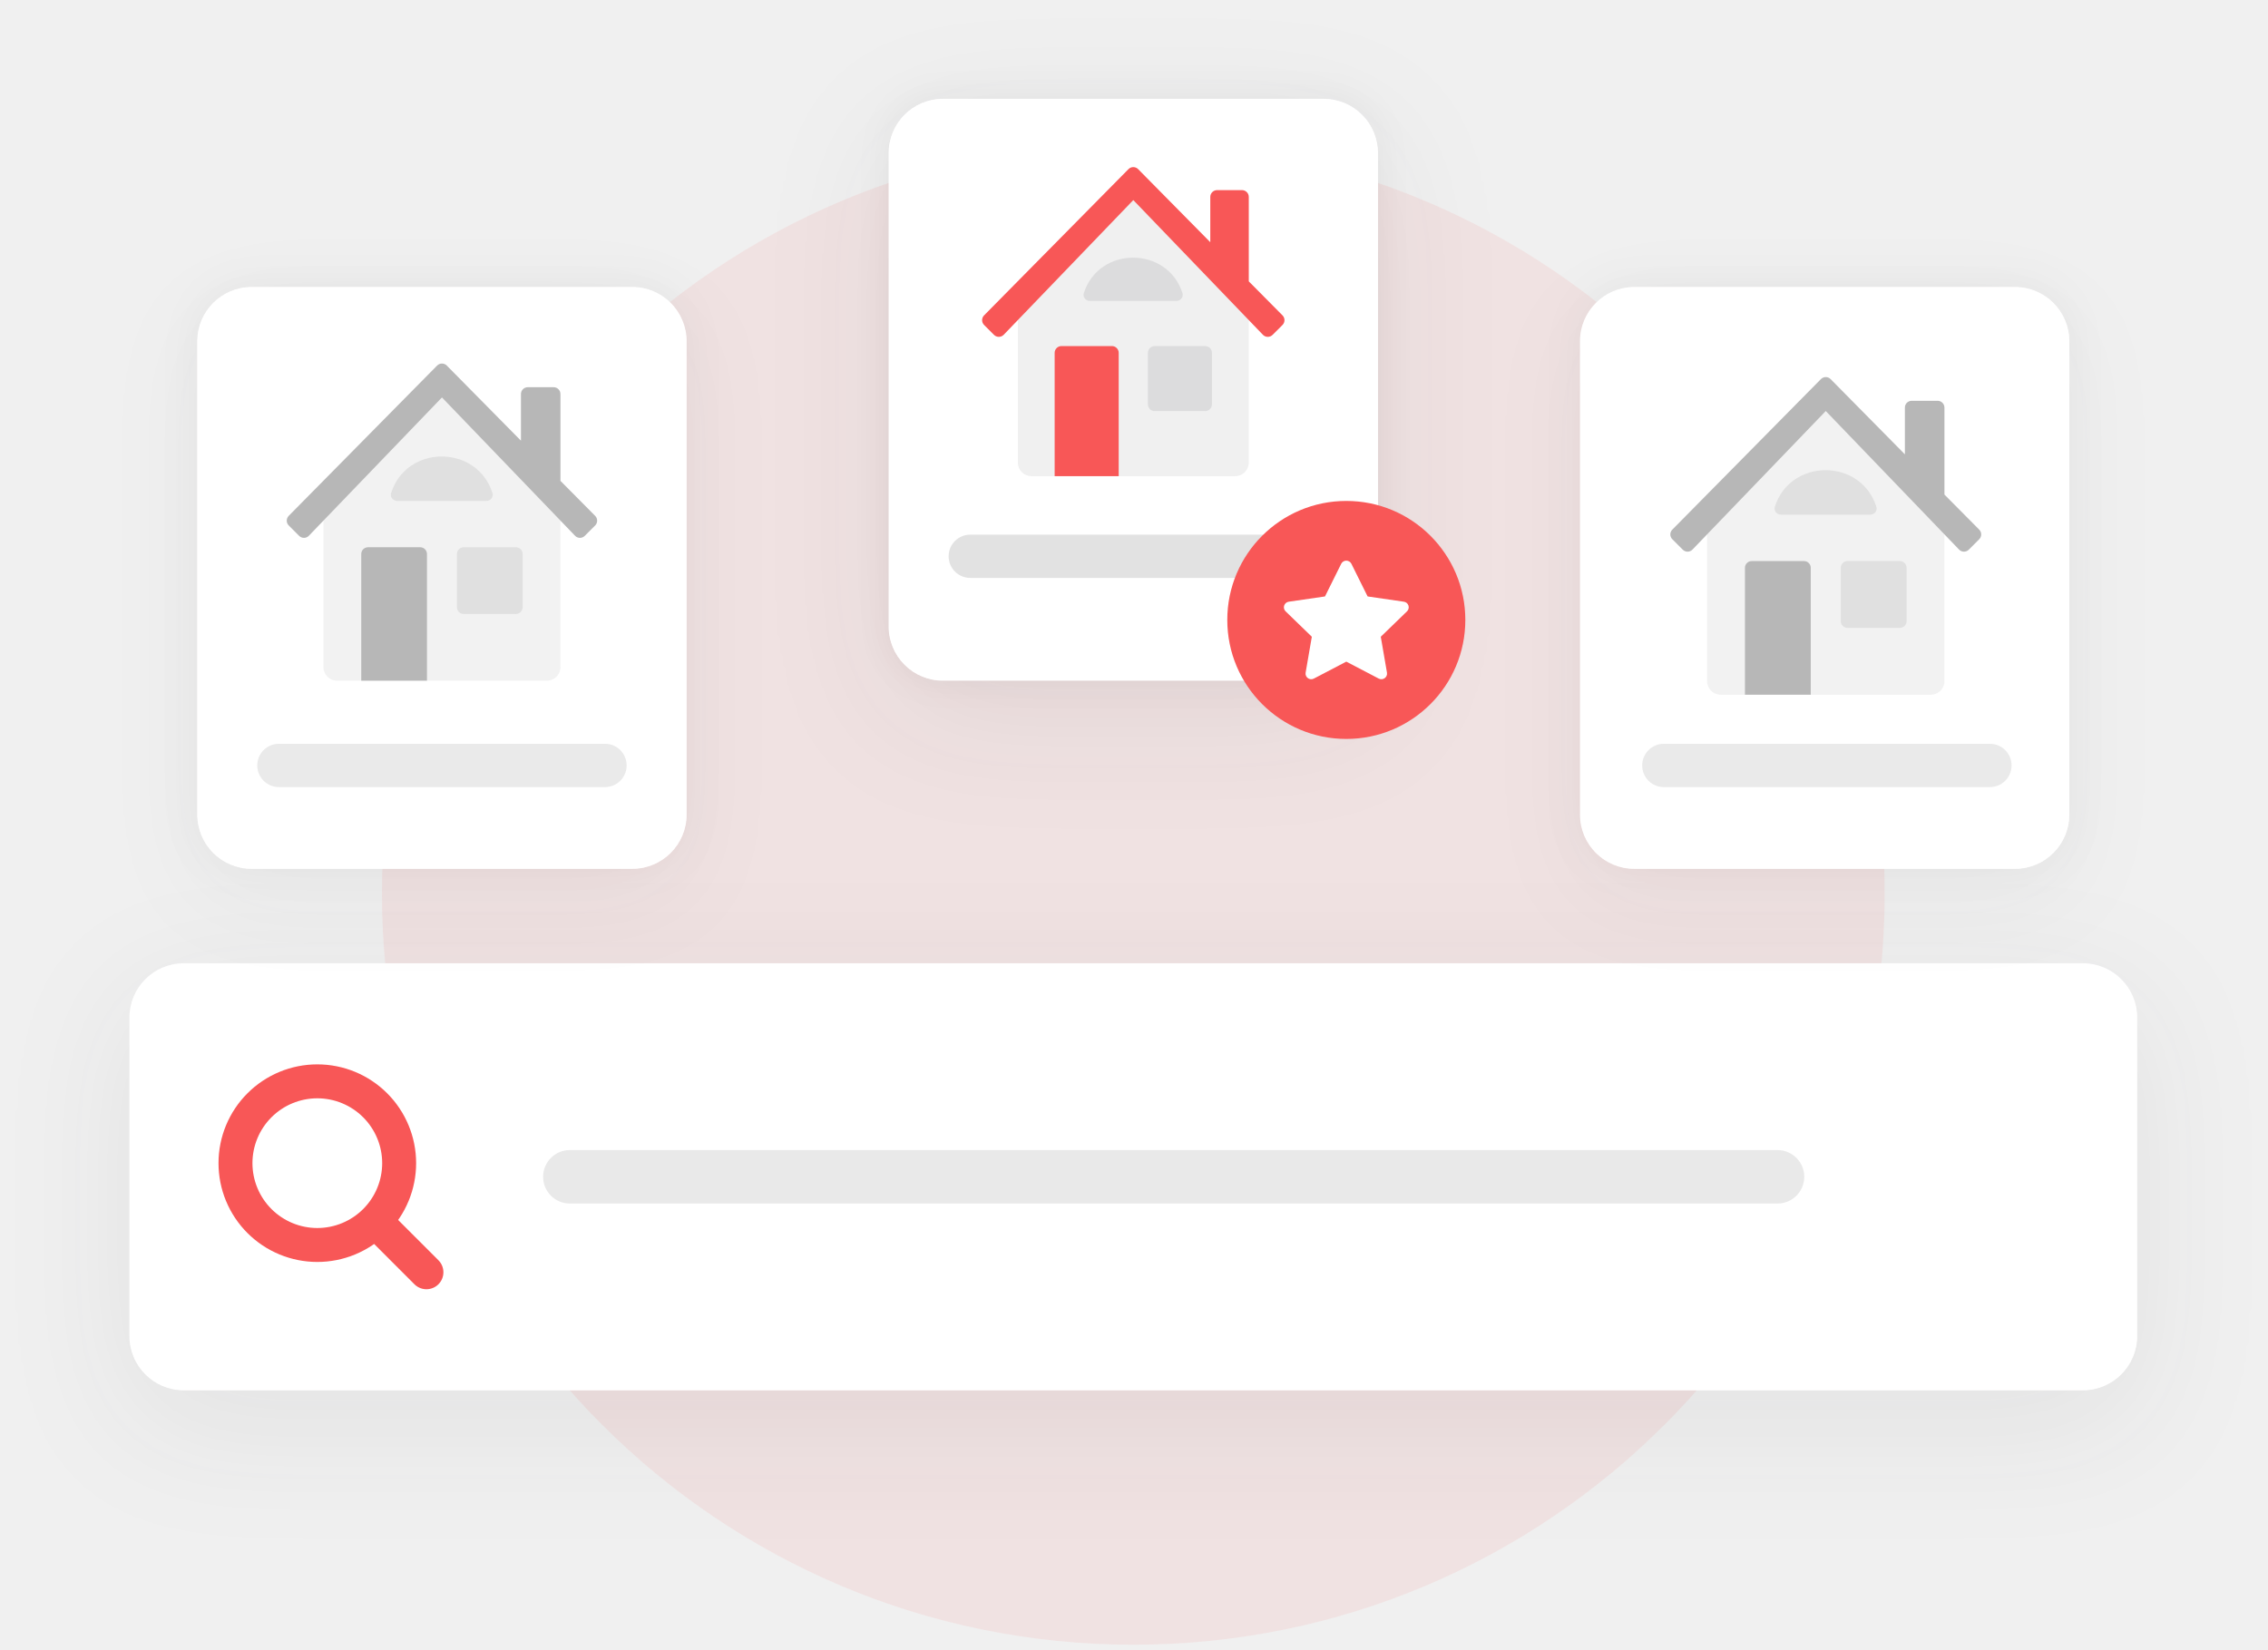
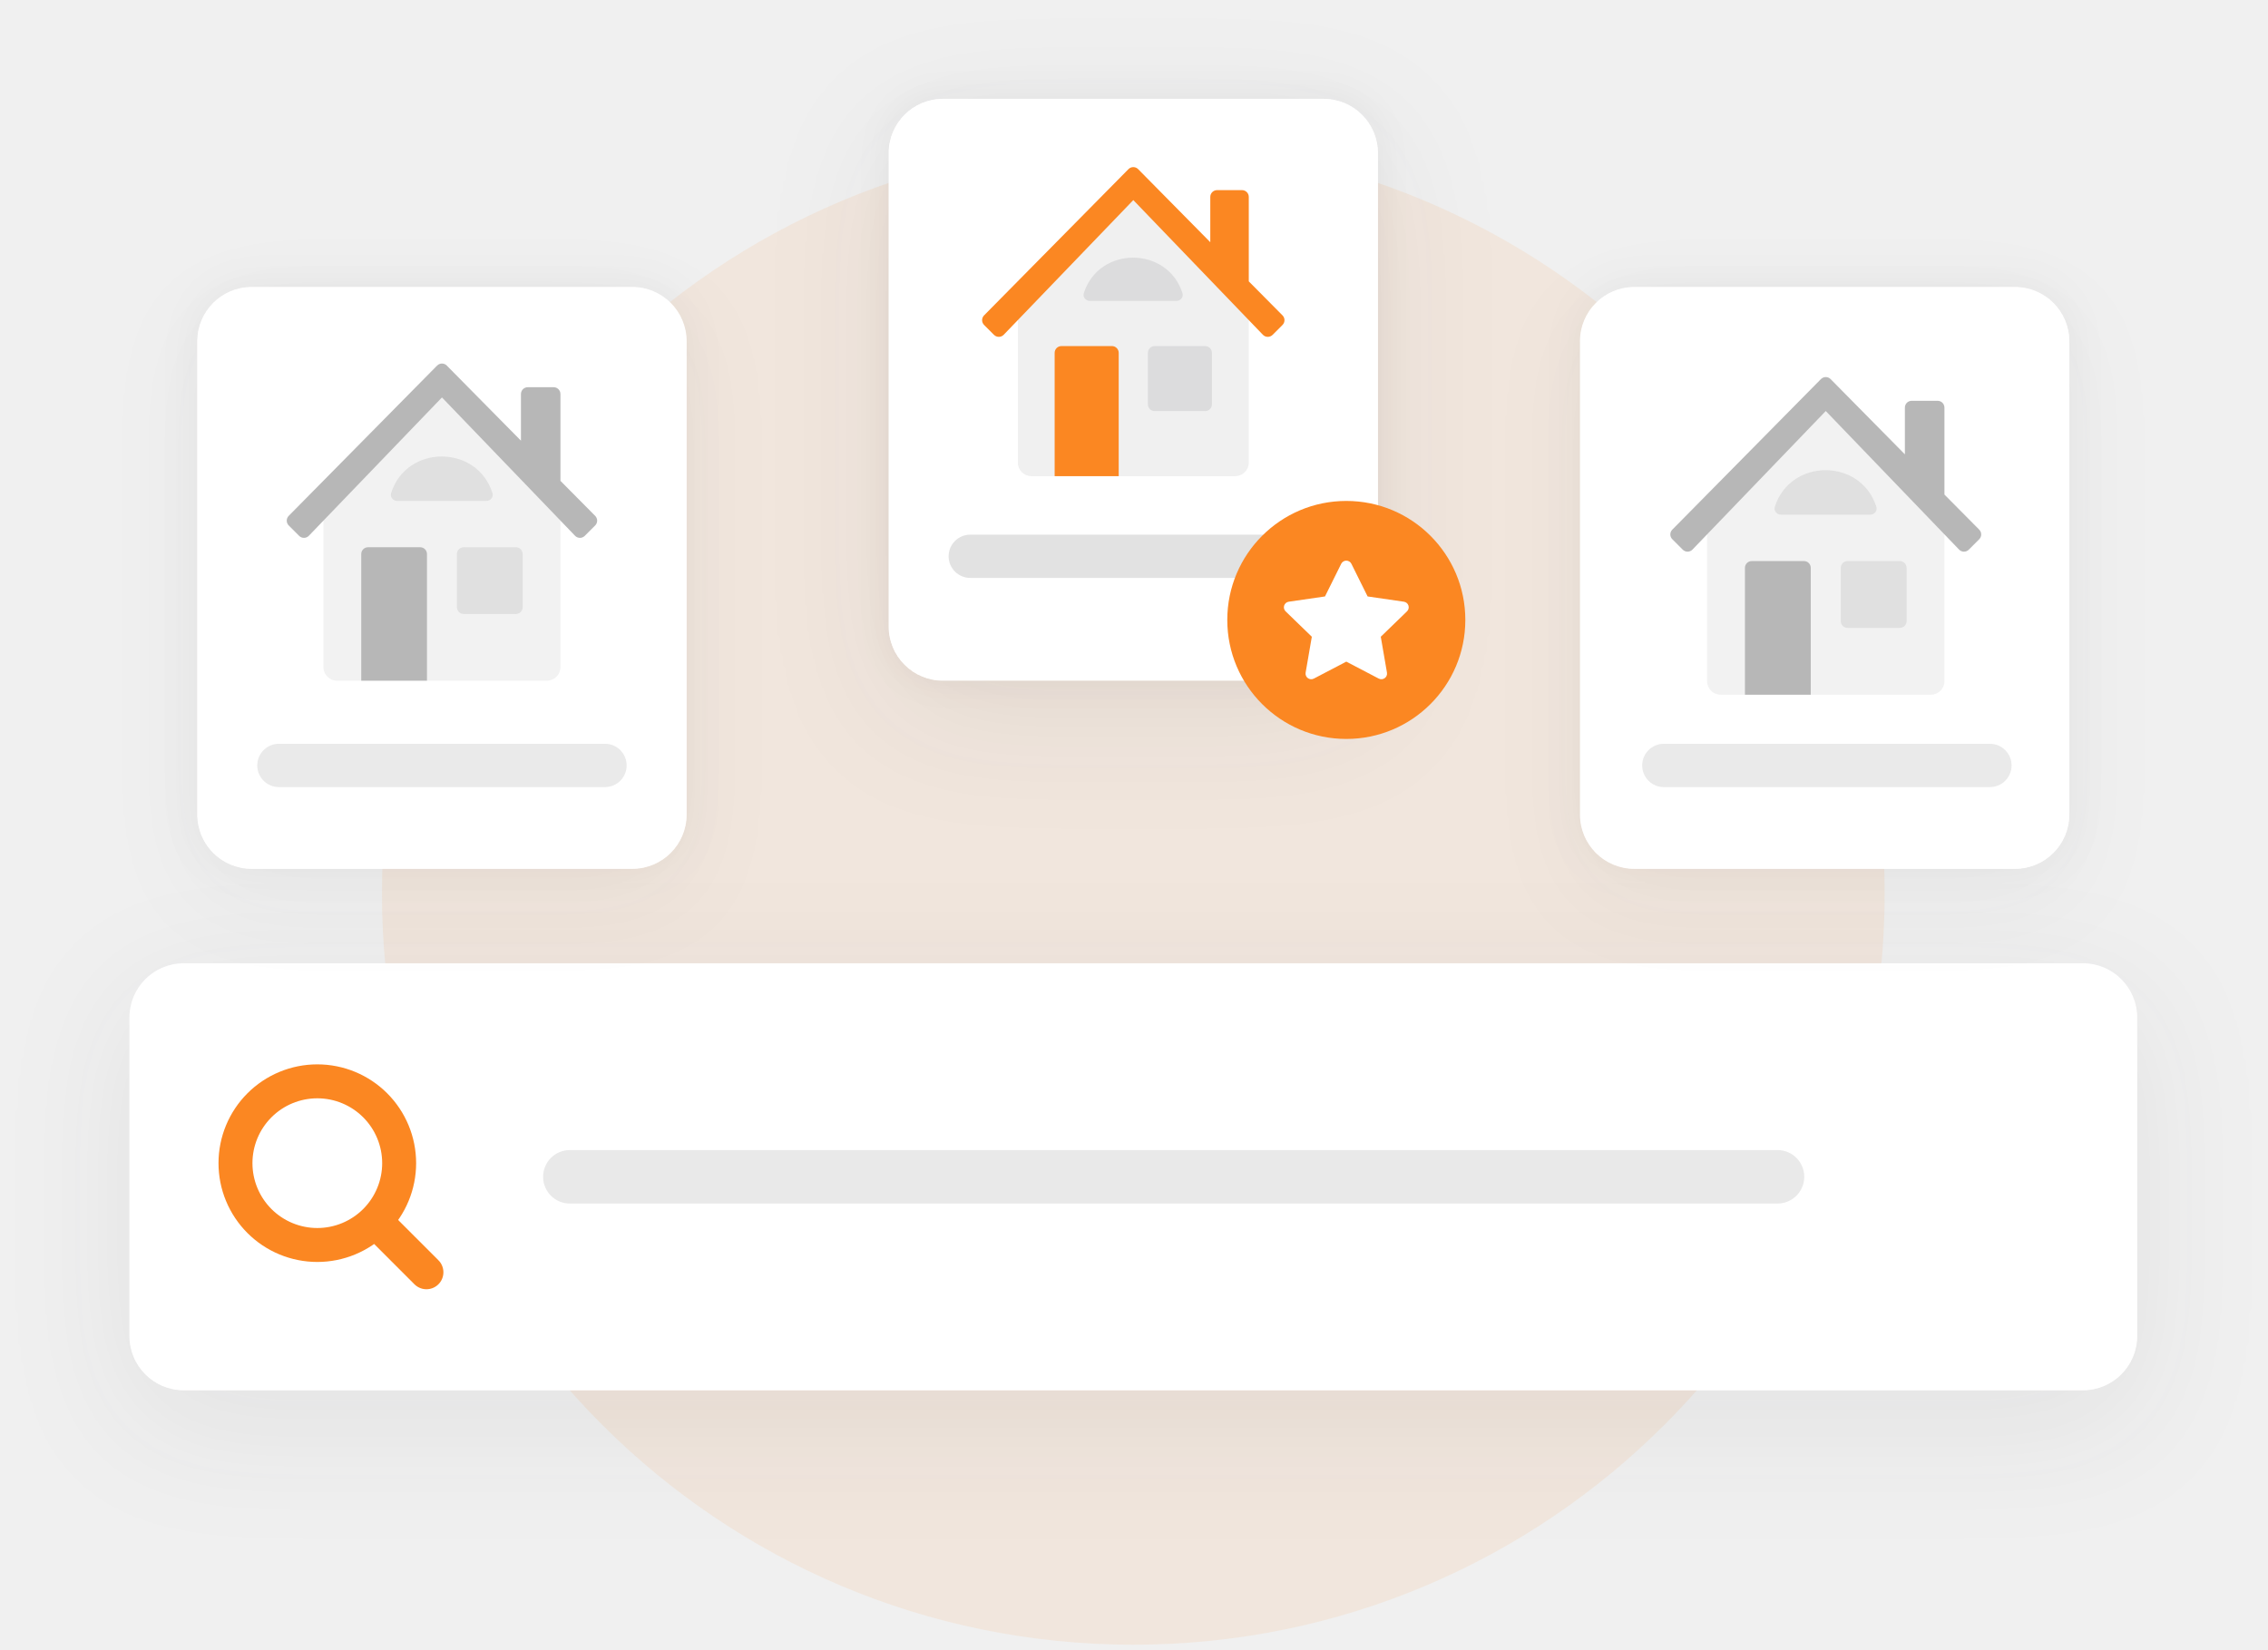
<svg xmlns="http://www.w3.org/2000/svg" width="334" height="243" viewBox="0 0 334 243" fill="none">
-   <circle opacity="0.09" cx="166.898" cy="131.592" r="110.65" fill="#F85757" />
+   <circle opacity="0.09" cx="166.898" cy="131.592" r="110.65" fill="#fb8722" />
  <g filter="url(#filter0_d_721_15361)">
    <rect x="19.058" y="141.878" width="295.681" height="62.891" rx="8" fill="#FF0000" fill-opacity="0.01" shape-rendering="crispEdges" />
  </g>
  <rect x="19.058" y="141.878" width="295.681" height="62.891" rx="8" fill="white" />
-   <path d="M55.769 180.354L62.799 187.384" stroke="#F85757" stroke-width="5" stroke-linecap="round" stroke-linejoin="round" />
-   <path d="M34.678 171.315C34.678 172.898 34.989 174.465 35.595 175.927C36.201 177.389 37.089 178.718 38.208 179.837C39.327 180.956 40.655 181.844 42.118 182.449C43.58 183.055 45.147 183.367 46.73 183.367C48.312 183.367 49.88 183.055 51.342 182.449C52.804 181.844 54.133 180.956 55.252 179.837C56.371 178.718 57.258 177.389 57.864 175.927C58.47 174.465 58.782 172.898 58.782 171.315C58.782 168.118 57.512 165.053 55.252 162.793C52.992 160.533 49.926 159.263 46.73 159.263C43.533 159.263 40.468 160.533 38.208 162.793C35.947 165.053 34.678 168.118 34.678 171.315V171.315Z" stroke="#F85757" stroke-width="5" stroke-linecap="round" stroke-linejoin="round" />
+   <path d="M55.769 180.354L62.799 187.384" stroke="#fb8722" stroke-width="5" stroke-linecap="round" stroke-linejoin="round" />
+   <path d="M34.678 171.315C34.678 172.898 34.989 174.465 35.595 175.927C36.201 177.389 37.089 178.718 38.208 179.837C39.327 180.956 40.655 181.844 42.118 182.449C43.58 183.055 45.147 183.367 46.73 183.367C48.312 183.367 49.88 183.055 51.342 182.449C52.804 181.844 54.133 180.956 55.252 179.837C56.371 178.718 57.258 177.389 57.864 175.927C58.47 174.465 58.782 172.898 58.782 171.315C58.782 168.118 57.512 165.053 55.252 162.793C52.992 160.533 49.926 159.263 46.73 159.263C43.533 159.263 40.468 160.533 38.208 162.793C35.947 165.053 34.678 168.118 34.678 171.315V171.315Z" stroke="#fb8722" stroke-width="5" stroke-linecap="round" stroke-linejoin="round" />
  <rect x="79.98" y="169.386" width="185.726" height="7.876" rx="3.938" fill="#E9E9E9" />
  <g filter="url(#filter1_dd_721_15361)">
    <rect x="130.862" y="14.555" width="72.07" height="85.702" rx="8" fill="#FF0000" fill-opacity="0.01" shape-rendering="crispEdges" />
  </g>
  <rect x="130.862" y="14.555" width="72.07" height="85.702" rx="8" fill="white" />
  <path opacity="0.7" d="M183.904 45.644V68.127C183.904 69.232 183.008 70.127 181.904 70.127H151.891C150.786 70.127 149.891 69.232 149.891 68.127V45.644L166.897 28.002L183.904 45.644Z" fill="#E9E9E9" />
-   <path d="M155.315 70.127V51.97C155.315 51.418 155.763 50.97 156.315 50.97H163.747C164.299 50.97 164.747 51.418 164.747 51.97V70.127H155.315ZM167.609 24.91C167.217 24.514 166.577 24.514 166.186 24.91L144.92 46.451C144.533 46.843 144.536 47.472 144.924 47.861L146.384 49.321C146.78 49.717 147.424 49.71 147.812 49.307L166.897 29.468L185.982 49.307C186.371 49.71 187.014 49.717 187.41 49.321L188.869 47.862C189.258 47.473 189.259 46.842 188.872 46.451L183.904 41.441V29.002C183.904 28.449 183.456 28.002 182.904 28.002H179.235C178.683 28.002 178.235 28.449 178.235 29.002V35.674L167.609 24.91Z" fill="#F85757" />
+   <path d="M155.315 70.127V51.97C155.315 51.418 155.763 50.97 156.315 50.97H163.747C164.299 50.97 164.747 51.418 164.747 51.97V70.127H155.315ZM167.609 24.91C167.217 24.514 166.577 24.514 166.186 24.91L144.92 46.451C144.533 46.843 144.536 47.472 144.924 47.861L146.384 49.321C146.78 49.717 147.424 49.71 147.812 49.307L166.897 29.468L185.982 49.307C186.371 49.71 187.014 49.717 187.41 49.321L188.869 47.862C189.258 47.473 189.259 46.842 188.872 46.451L183.904 41.441V29.002C183.904 28.449 183.456 28.002 182.904 28.002H179.235C178.683 28.002 178.235 28.449 178.235 29.002V35.674L167.609 24.91Z" fill="#fb8722" />
  <path opacity="0.2" d="M160.516 44.324C159.894 44.324 159.419 43.754 159.61 43.162C161.85 36.208 171.896 36.208 174.135 43.162C174.326 43.754 173.852 44.324 173.229 44.324H160.516Z" fill="#8D8D91" />
  <path opacity="0.2" d="M169.046 51.97C169.046 51.418 169.494 50.97 170.046 50.97H177.478C178.03 50.97 178.478 51.418 178.478 51.97V59.549C178.478 60.101 178.03 60.549 177.478 60.549H170.046C169.494 60.549 169.046 60.101 169.046 59.549V51.97Z" fill="#8D8D91" />
  <rect opacity="0.4" x="139.699" y="78.745" width="54.395" height="6.374" rx="3.187" fill="#B7B7B7" />
-   <path d="M198.265 108.834C207.946 108.834 215.793 100.987 215.793 91.307C215.793 81.627 207.946 73.78 198.265 73.78C188.585 73.78 180.738 81.627 180.738 91.307C180.738 100.987 188.585 108.834 198.265 108.834Z" fill="#F85757" />
+   <path d="M198.265 108.834C207.946 108.834 215.793 100.987 215.793 91.307C215.793 81.627 207.946 73.78 198.265 73.78C188.585 73.78 180.738 81.627 180.738 91.307C180.738 100.987 188.585 108.834 198.265 108.834Z" fill="#fb8722" />
  <path d="M195.126 87.846L197.515 83.035C197.585 82.896 197.692 82.779 197.824 82.697C197.957 82.615 198.109 82.572 198.265 82.572C198.42 82.572 198.573 82.615 198.705 82.697C198.838 82.779 198.945 82.896 199.014 83.035L201.403 87.846L206.743 88.622C206.897 88.644 207.042 88.708 207.162 88.808C207.281 88.907 207.37 89.039 207.418 89.186C207.466 89.334 207.472 89.493 207.434 89.644C207.397 89.794 207.318 89.932 207.206 90.04L203.342 93.782L204.254 99.069C204.371 99.748 203.654 100.265 203.041 99.945L198.265 97.447L193.488 99.945C192.876 100.266 192.158 99.748 192.275 99.068L193.187 93.781L189.324 90.039C189.212 89.931 189.134 89.794 189.096 89.643C189.059 89.492 189.065 89.334 189.113 89.187C189.161 89.039 189.25 88.908 189.369 88.809C189.488 88.709 189.632 88.645 189.786 88.623L195.126 87.846Z" fill="white" />
  <g filter="url(#filter2_dd_721_15361)">
    <rect x="232.676" y="42.267" width="72.07" height="85.702" rx="8" fill="#FF0000" fill-opacity="0.01" shape-rendering="crispEdges" />
  </g>
  <rect x="232.676" y="42.267" width="72.07" height="85.702" rx="8" fill="white" />
  <path opacity="0.6" d="M286.351 77.16V100.32C286.351 101.425 285.456 102.32 284.351 102.32H253.398C252.294 102.32 251.398 101.425 251.398 100.32V77.16L268.875 59.031L286.351 77.16Z" fill="#E9E9E9" />
  <path d="M256.972 102.32V83.634C256.972 83.082 257.42 82.634 257.972 82.634H265.664C266.217 82.634 266.664 83.082 266.664 83.634V102.32H256.972ZM269.586 55.834C269.194 55.438 268.554 55.438 268.162 55.834L246.27 78.01C245.884 78.401 245.886 79.031 246.275 79.419L247.814 80.959C248.21 81.355 248.854 81.349 249.242 80.945L268.874 60.537L288.506 80.945C288.894 81.349 289.538 81.355 289.934 80.959L291.472 79.421C291.861 79.032 291.863 78.401 291.475 78.01L286.35 72.841V60.031C286.35 59.478 285.903 59.031 285.35 59.031H281.525C280.973 59.031 280.525 59.478 280.525 60.031V66.915L269.586 55.834Z" fill="#B7B7B7" />
  <path opacity="0.31" d="M262.285 75.804C261.662 75.804 261.188 75.234 261.376 74.641C263.661 67.454 274.038 67.454 276.323 74.641C276.512 75.234 276.037 75.804 275.415 75.804H262.285Z" fill="#B7B7B7" />
  <path opacity="0.31" d="M271.083 83.634C271.083 83.082 271.531 82.634 272.083 82.634H279.775C280.328 82.634 280.775 83.082 280.775 83.634V91.477C280.775 92.029 280.328 92.477 279.775 92.477H272.083C271.531 92.477 271.083 92.029 271.083 91.477V83.634Z" fill="#B7B7B7" />
  <rect opacity="0.3" x="241.84" y="109.55" width="54.395" height="6.374" rx="3.187" fill="#B7B7B7" />
  <g filter="url(#filter3_dd_721_15361)">
    <rect x="29.05" y="42.267" width="72.07" height="85.702" rx="8" fill="#FF0000" fill-opacity="0.01" shape-rendering="crispEdges" />
  </g>
  <rect x="29.05" y="42.267" width="72.07" height="85.702" rx="8" fill="white" />
  <path opacity="0.6" d="M82.535 75.134V98.256C82.535 99.361 81.639 100.256 80.535 100.256H49.634C48.529 100.256 47.634 99.361 47.634 98.256V75.134L65.084 57.031L82.535 75.134Z" fill="#E9E9E9" />
  <path d="M53.2 100.256V81.6C53.2 81.047 53.648 80.6 54.2 80.6H61.878C62.431 80.6 62.878 81.047 62.878 81.6V100.256H53.2ZM65.796 53.841C65.405 53.444 64.765 53.444 64.373 53.841L42.515 75.981C42.129 76.372 42.131 77.002 42.52 77.391L44.055 78.926C44.451 79.322 45.095 79.315 45.483 78.912L65.085 58.536L84.687 78.912C85.075 79.315 85.719 79.322 86.114 78.926L87.648 77.392C88.037 77.003 88.039 76.372 87.651 75.981L82.535 70.821V58.031C82.535 57.479 82.088 57.031 81.535 57.031H77.718C77.166 57.031 76.718 57.479 76.718 58.031V64.904L65.796 53.841Z" fill="#B7B7B7" />
  <path opacity="0.31" d="M58.505 73.78C57.883 73.78 57.408 73.21 57.597 72.617C59.879 65.442 70.239 65.442 72.521 72.617C72.709 73.21 72.235 73.78 71.612 73.78H58.505Z" fill="#B7B7B7" />
  <path opacity="0.31" d="M67.29 81.6C67.29 81.047 67.738 80.6 68.29 80.6H75.968C76.52 80.6 76.968 81.047 76.968 81.6V89.428C76.968 89.98 76.52 90.428 75.968 90.428H68.29C67.738 90.428 67.29 89.98 67.29 89.428V81.6Z" fill="#B7B7B7" />
  <rect opacity="0.3" x="37.887" y="109.55" width="54.395" height="6.374" rx="3.187" fill="#B7B7B7" />
  <defs>
    <filter id="filter0_d_721_15361" x="0.058" y="127.878" width="333.681" height="100.891" filterUnits="userSpaceOnUse" color-interpolation-filters="sRGB">
      <feFlood flood-opacity="0" result="BackgroundImageFix" />
      <feColorMatrix in="SourceAlpha" type="matrix" values="0 0 0 0 0 0 0 0 0 0 0 0 0 0 0 0 0 0 127 0" result="hardAlpha" />
      <feOffset dy="5" />
      <feGaussianBlur stdDeviation="9.5" />
      <feComposite in2="hardAlpha" operator="out" />
      <feColorMatrix type="matrix" values="0 0 0 0 0.132 0 0 0 0 0.132 0 0 0 0 0.138 0 0 0 0.07 0" />
      <feBlend mode="normal" in2="BackgroundImageFix" result="effect1_dropShadow_721_15361" />
      <feBlend mode="normal" in="SourceGraphic" in2="effect1_dropShadow_721_15361" result="shape" />
    </filter>
    <filter id="filter1_dd_721_15361" x="111.862" y="0.555" width="110.069" height="123.702" filterUnits="userSpaceOnUse" color-interpolation-filters="sRGB">
      <feFlood flood-opacity="0" result="BackgroundImageFix" />
      <feColorMatrix in="SourceAlpha" type="matrix" values="0 0 0 0 0 0 0 0 0 0 0 0 0 0 0 0 0 0 127 0" result="hardAlpha" />
      <feOffset dy="5" />
      <feGaussianBlur stdDeviation="9.5" />
      <feComposite in2="hardAlpha" operator="out" />
      <feColorMatrix type="matrix" values="0 0 0 0 0.132 0 0 0 0 0.132 0 0 0 0 0.138 0 0 0 0.07 0" />
      <feBlend mode="normal" in2="BackgroundImageFix" result="effect1_dropShadow_721_15361" />
      <feColorMatrix in="SourceAlpha" type="matrix" values="0 0 0 0 0 0 0 0 0 0 0 0 0 0 0 0 0 0 127 0" result="hardAlpha" />
      <feOffset />
      <feGaussianBlur stdDeviation="2.5" />
      <feComposite in2="hardAlpha" operator="out" />
      <feColorMatrix type="matrix" values="0 0 0 0 0 0 0 0 0 0 0 0 0 0 0 0 0 0 0.05 0" />
      <feBlend mode="normal" in2="effect1_dropShadow_721_15361" result="effect2_dropShadow_721_15361" />
      <feBlend mode="normal" in="SourceGraphic" in2="effect2_dropShadow_721_15361" result="shape" />
    </filter>
    <filter id="filter2_dd_721_15361" x="218.676" y="32.267" width="100.07" height="113.702" filterUnits="userSpaceOnUse" color-interpolation-filters="sRGB">
      <feFlood flood-opacity="0" result="BackgroundImageFix" />
      <feColorMatrix in="SourceAlpha" type="matrix" values="0 0 0 0 0 0 0 0 0 0 0 0 0 0 0 0 0 0 127 0" result="hardAlpha" />
      <feOffset dy="4" />
      <feGaussianBlur stdDeviation="7" />
      <feComposite in2="hardAlpha" operator="out" />
      <feColorMatrix type="matrix" values="0 0 0 0 0.132 0 0 0 0 0.132 0 0 0 0 0.138 0 0 0 0.04 0" />
      <feBlend mode="normal" in2="BackgroundImageFix" result="effect1_dropShadow_721_15361" />
      <feColorMatrix in="SourceAlpha" type="matrix" values="0 0 0 0 0 0 0 0 0 0 0 0 0 0 0 0 0 0 127 0" result="hardAlpha" />
      <feOffset />
      <feGaussianBlur stdDeviation="3" />
      <feComposite in2="hardAlpha" operator="out" />
      <feColorMatrix type="matrix" values="0 0 0 0 0 0 0 0 0 0 0 0 0 0 0 0 0 0 0.04 0" />
      <feBlend mode="normal" in2="effect1_dropShadow_721_15361" result="effect2_dropShadow_721_15361" />
      <feBlend mode="normal" in="SourceGraphic" in2="effect2_dropShadow_721_15361" result="shape" />
    </filter>
    <filter id="filter3_dd_721_15361" x="15.05" y="32.267" width="100.069" height="113.702" filterUnits="userSpaceOnUse" color-interpolation-filters="sRGB">
      <feFlood flood-opacity="0" result="BackgroundImageFix" />
      <feColorMatrix in="SourceAlpha" type="matrix" values="0 0 0 0 0 0 0 0 0 0 0 0 0 0 0 0 0 0 127 0" result="hardAlpha" />
      <feOffset dy="4" />
      <feGaussianBlur stdDeviation="7" />
      <feComposite in2="hardAlpha" operator="out" />
      <feColorMatrix type="matrix" values="0 0 0 0 0.132 0 0 0 0 0.132 0 0 0 0 0.138 0 0 0 0.04 0" />
      <feBlend mode="normal" in2="BackgroundImageFix" result="effect1_dropShadow_721_15361" />
      <feColorMatrix in="SourceAlpha" type="matrix" values="0 0 0 0 0 0 0 0 0 0 0 0 0 0 0 0 0 0 127 0" result="hardAlpha" />
      <feOffset />
      <feGaussianBlur stdDeviation="3" />
      <feComposite in2="hardAlpha" operator="out" />
      <feColorMatrix type="matrix" values="0 0 0 0 0 0 0 0 0 0 0 0 0 0 0 0 0 0 0.04 0" />
      <feBlend mode="normal" in2="effect1_dropShadow_721_15361" result="effect2_dropShadow_721_15361" />
      <feBlend mode="normal" in="SourceGraphic" in2="effect2_dropShadow_721_15361" result="shape" />
    </filter>
  </defs>
</svg>
